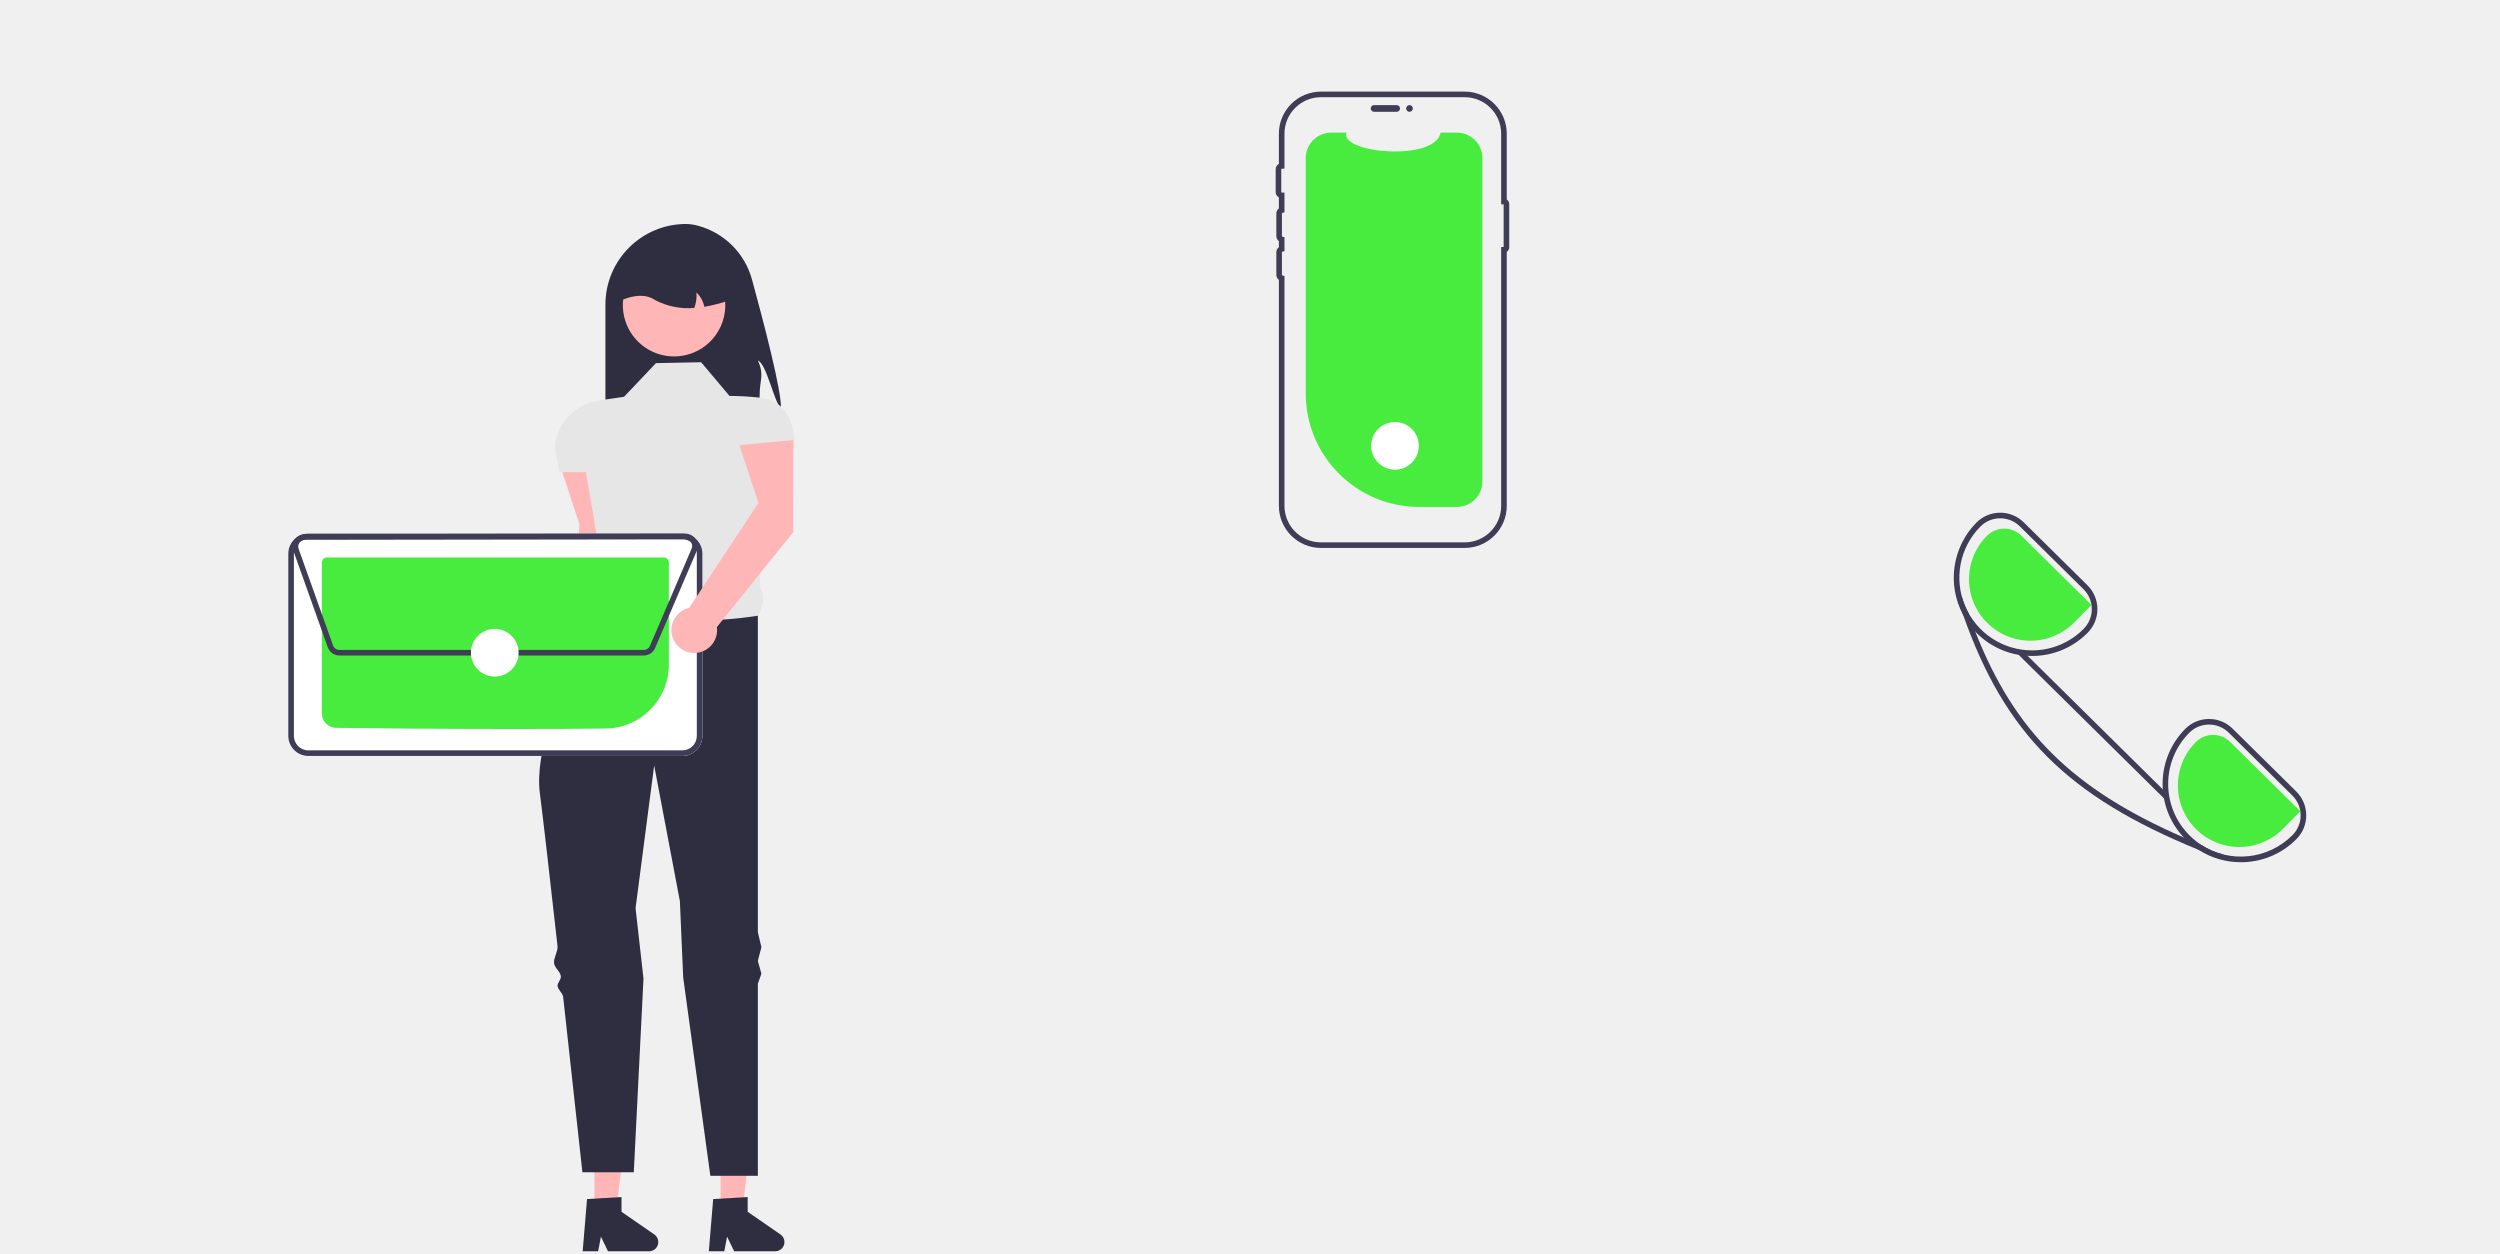
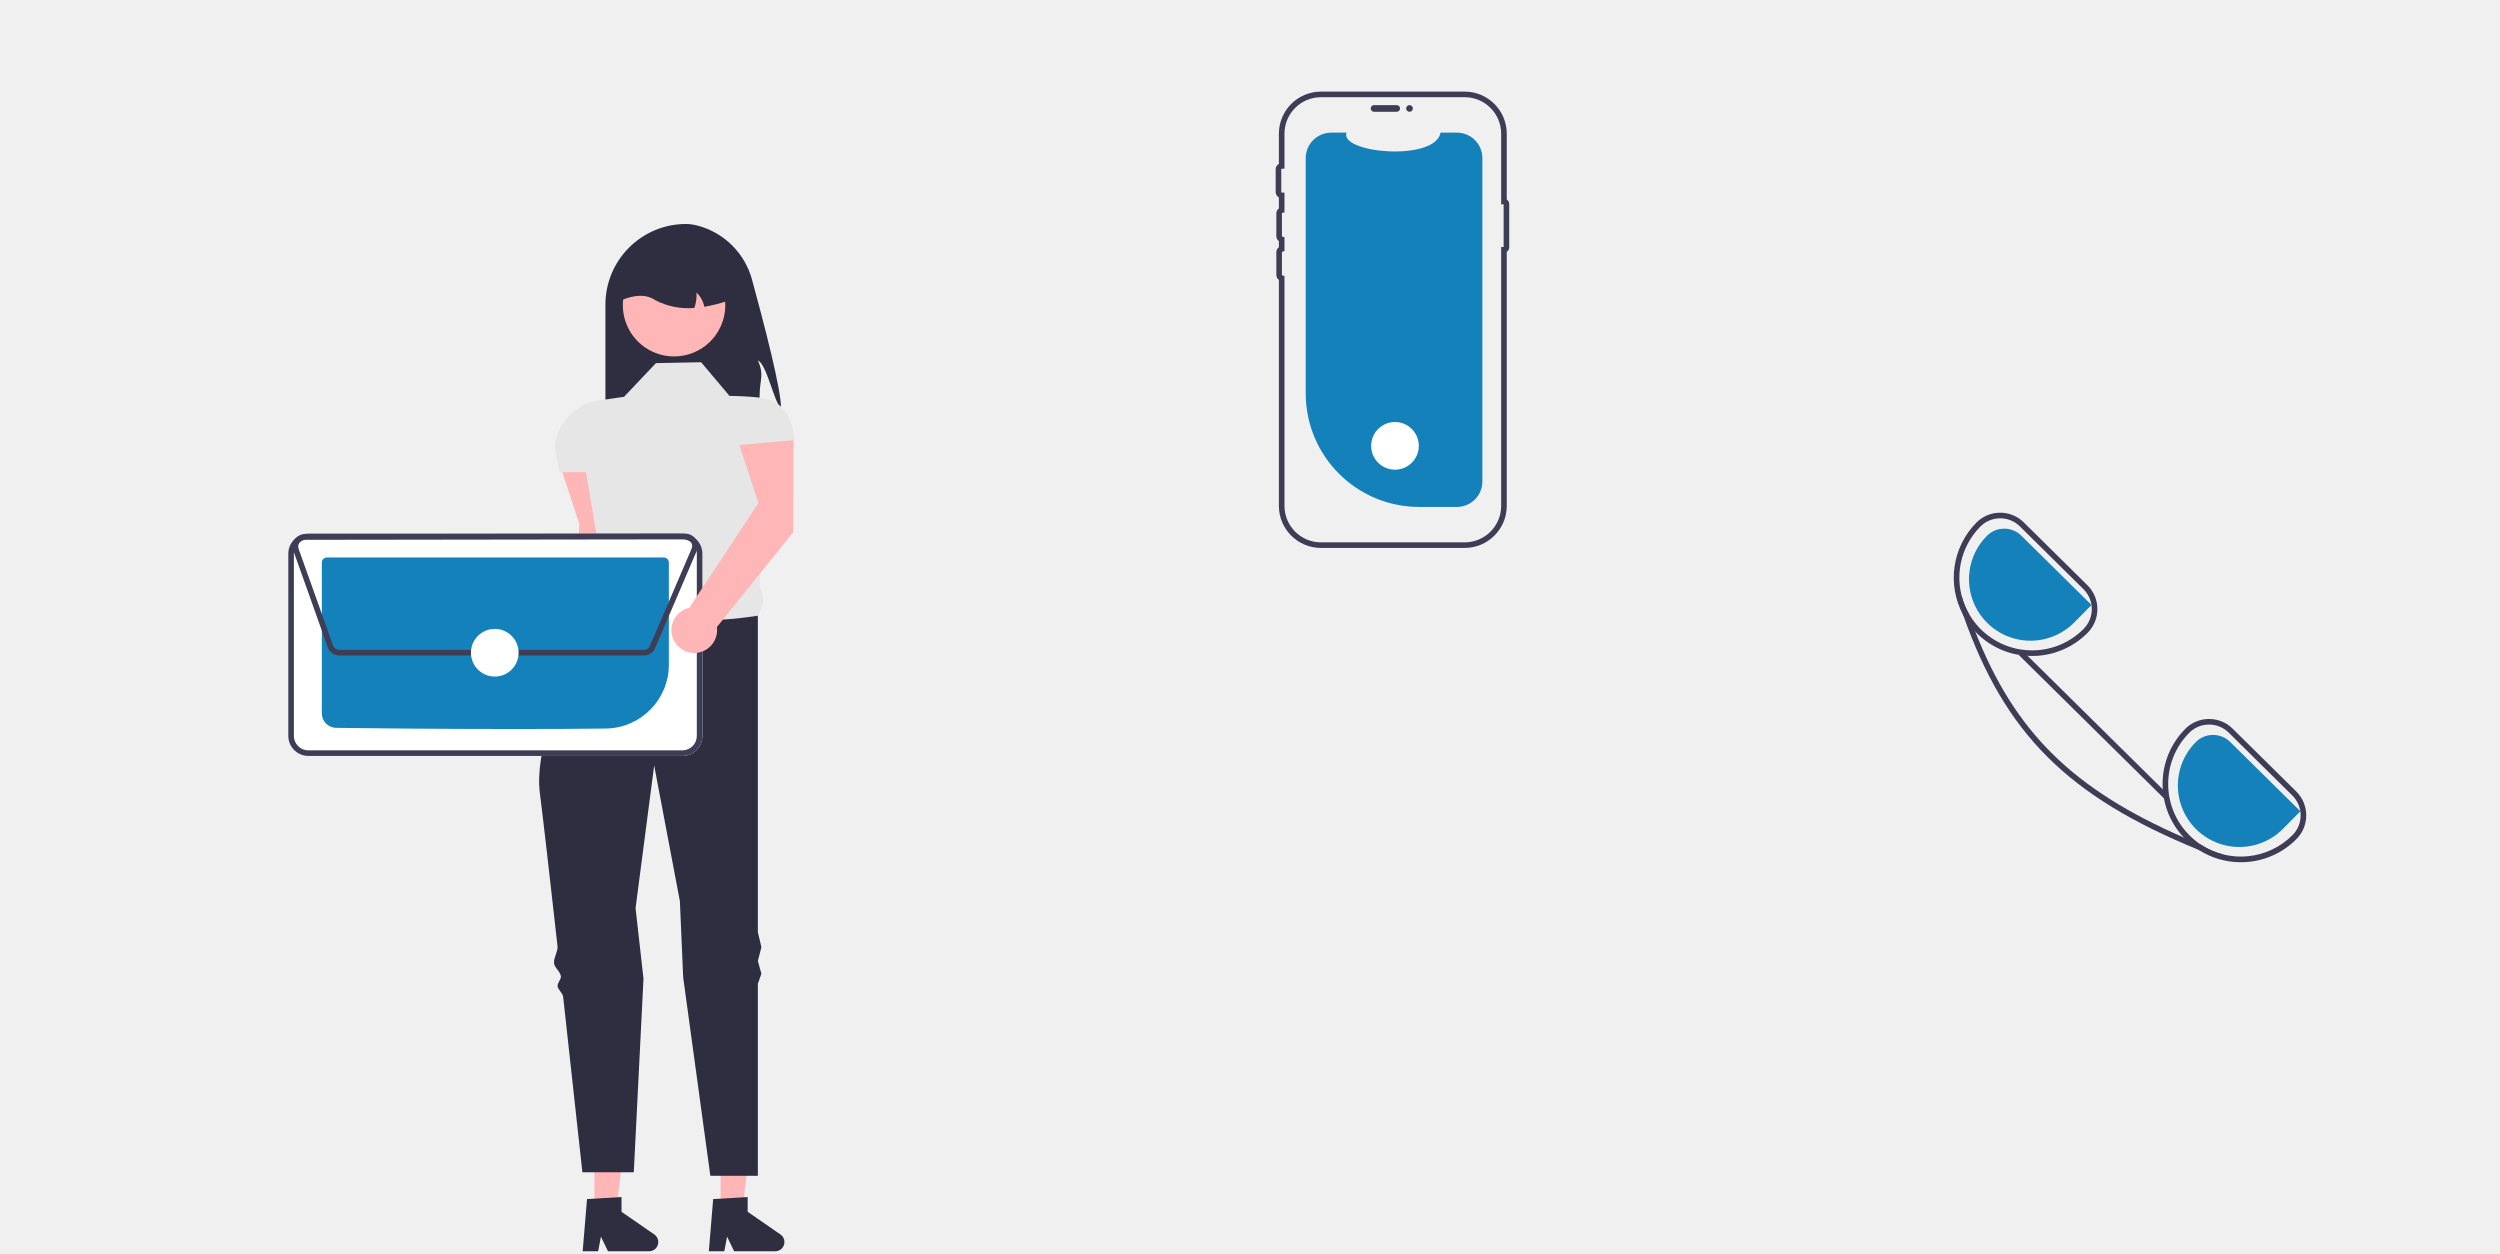
<svg xmlns="http://www.w3.org/2000/svg" data-name="Layer 1" width="50%" height="50%" viewBox="0 0 894.249 448.282">
  <path d="M447.37,674.141q-40.475,0-80.829-1.449c-38.44-1.381-78.19-2.808-115.136-23.299-25.845-14.333-48.735-37.329-66.194-66.504a223.77,223.77,0,0,1-25.369-63.604,261.476,261.476,0,0,1,.953-123.779,219.834,219.834,0,0,1,14.741-40.4c26.943-55.793,76.085-93.246,134.826-102.754a6.807,6.807,0,0,1,1.463-.031c.264.014.528.029.796.018l.346-.11a16.882,16.882,0,0,1,2.721-.698c90.594-13.487,186.365,13.802,276.952,78.914,70.042,50.351,162.868,77.464,283.781,82.889l1.717.09c33.66,1.934,66.218,15.811,94.16,40.133,27.579,24.006,48.287,56.034,59.884,92.624,1.426,4.461,2.733,9.104,3.884,13.801a26.039,26.039,0,0,1-6.941,24.69v.009l-.301.31c-.725.721-1.488,1.412-2.267,2.056l-.917.756c-7.727,6.365-13.83,11.394-21.135,15.299a64.983,64.983,0,0,1-15.419,5.821c-29.465,7.184-59.388,13.844-88.936,19.797-57.385,11.57-116.281,21.115-175.054,28.368A2269.141,2269.141,0,0,1,447.37,674.141Zm-136.232-419.845a3.507,3.507,0,0,0-.539.037c-58.192,9.419-106.869,46.504-133.544,101.745a217.624,217.624,0,0,0-14.595,40,259.188,259.188,0,0,0-.941,122.681,221.622,221.622,0,0,0,25.123,62.996c17.288,28.889,39.944,51.654,65.518,65.836,36.614,20.308,76.176,21.729,114.436,23.102a2266.314,2266.314,0,0,0,358.315-15.595c58.735-7.249,117.593-16.787,174.94-28.351,29.528-5.948,59.43-12.604,88.875-19.783a63.358,63.358,0,0,0,15.047-5.679c7.157-3.826,13.202-8.807,20.855-15.111l.917-.755c.67-.554,1.329-1.146,1.958-1.761l.181-.189c6.289-6.339,8.735-14.702,6.71-22.944v-.001c-1.139-4.646-2.432-9.24-3.844-13.655-23.69-74.746-84.974-127.569-152.496-131.447l-1.707-.09c-55.232-2.479-103.564-9.344-147.752-20.99-52.75-13.902-98.801-34.83-136.876-62.201-90.242-64.862-185.613-92.049-275.811-78.626a15.473,15.473,0,0,0-2.479.643l-.623.174a9.374,9.374,0,0,1-1.062-.013C311.537,254.307,311.335,254.296,311.138,254.296Z" transform="translate(-152.8755 -225.8589)" fill="#f0f0f0" />
  <path d="M432.202,371.915c-2.498-2.397-5.053-15.762-8.242-17.118,2.384,5.269.653,6.663.64,12.446a39.123,39.123,0,0,1-1.141,9.745H369.435V334.825a28.847,28.847,0,0,1,28.848-28.848,17.214,17.214,0,0,1,4.276.626A27.428,27.428,0,0,1,421.909,326.007C426.028,341.061,432.578,366.119,432.202,371.915Z" transform="translate(-152.8755 -225.8589)" fill="#2f2e41" />
  <path d="M372.605,423.782l.027-32.863L353.314,392.645l6.818,20.726-3.191,52.096a8.173,8.173,0,1,0,9.89,6.889Z" transform="translate(-152.8755 -225.8589)" fill="#ffb6b6" />
  <polygon points="257.746 432.76 265.55 432.759 269.263 402.657 257.744 402.657 257.746 432.76" fill="#ffb6b6" />
  <path d="M407.978,654.769l12.337-.736v5.286l11.729,8.101a3.302,3.302,0,0,1-1.876,6.019H415.481L412.949,668.209l-.988,5.228h-5.538Z" transform="translate(-152.8755 -225.8589)" fill="#2f2e41" />
  <polygon points="212.62 432.76 220.425 432.759 224.137 402.657 212.619 402.657 212.62 432.76" fill="#ffb6b6" />
  <path d="M362.853,654.769l12.337-.736v5.286l11.729,8.101a3.302,3.302,0,0,1-1.876,6.019H370.355l-2.532-5.228-.988,5.228H361.297Z" transform="translate(-152.8755 -225.8589)" fill="#2f2e41" />
  <path d="M403.672,355.43l-16.167.317-11.412,12.046-9.149,1.342a18.266,18.266,0,0,0-15.577,16.897v0l1.585,8.706h9.51l5.502,32.303c-2.139,5.451-2.285,9.754,2.107,11.444l13.631,25.678L423.96,446.094c2.042-3.51,2.696-7.036.609-10.464l2.878-49.45h9.677v0c0-9.249-3.128-17.046-12.32-18.075a108.654,108.654,0,0,0-10.989-.629Z" transform="translate(-152.8755 -225.8589)" fill="#e6e6e6" />
  <path d="M423.96,446.094s-39.309,6.974-53.891-7.608c0,0-1.48,2.513-3.711,6.682-.642,1.199-1.881,2.011-2.629,3.463-.68,1.32-2.429,2.942-3.17,4.439-.596,1.204.36,2.777-.26,4.078-7.468,15.664-16.193,37.759-14.322,52.348,1.206,9.409,3.698,31.302,6.322,54.816.205,1.837-1.455,4.197-1.249,6.049.194,1.746,2.255,2.984,2.45,4.734.129,1.162-1.31,2.348-1.181,3.508.141,1.273,1.85,2.522,1.991,3.79,3.594,32.468,6.886,62.781,6.886,62.781h18.386l3.469-69.232-2.835-25.236,6.657-51.038,9.193,48.502,1.183,27.297,9.715,70.975H423.96v-68.708l1.268-3.569-1.268-4.578,1.268-4.932-1.268-5.372Z" transform="translate(-152.8755 -225.8589)" fill="#2f2e41" />
  <path d="M408.634,346.055a18.326,18.326,0,1,1,3.175-15.314c.053.22.097.438.14.665A18.301,18.301,0,0,1,408.634,346.055Z" transform="translate(-152.8755 -225.8589)" fill="#ffb6b6" />
  <path d="M404.813,335.598a9.633,9.633,0,0,0-2.815-5.104,13.142,13.142,0,0,1-.761,5.51,25.395,25.395,0,0,1-13.955-2.764c-3.233-2.194-7.348-2.004-12.141,0a17.75,17.75,0,0,1,17.752-17.752h3.17a17.756,17.756,0,0,1,17.752,17.752A52.852,52.852,0,0,1,404.813,335.598Z" transform="translate(-152.8755 -225.8589)" fill="#2f2e41" />
  <circle cx="113.249" cy="285" r="51" fill="#f0f0f0" />
  <circle cx="438.249" cy="51" r="51" fill="#f0f0f0" />
  <circle cx="843.249" cy="293" r="51" fill="#f0f0f0" />
-   <path d="M683.125,282.421V398.067A9.119,9.119,0,0,1,674.101,407.186a.802.802,0,0,1-.1.004H660.541a40.606,40.606,0,0,1-40.606-40.606v-84.163a9.123,9.123,0,0,1,9.123-9.123l5.454,0c-2.527,7.371,31.765,10.474,33.648,0l5.841,0A9.123,9.123,0,0,1,683.125,282.421Z" transform="translate(-152.8755 -225.8589)" fill="#48ec3e" />
+   <path d="M683.125,282.421V398.067A9.119,9.119,0,0,1,674.101,407.186a.802.802,0,0,1-.1.004H660.541a40.606,40.606,0,0,1-40.606-40.606v-84.163a9.123,9.123,0,0,1,9.123-9.123l5.454,0c-2.527,7.371,31.765,10.474,33.648,0l5.841,0A9.123,9.123,0,0,1,683.125,282.421Z" transform="translate(-152.8755 -225.8589)" fill="#1481BA" />
  <path d="M643.182,264.65a1.197,1.197,0,0,1,1.196-1.196h8.13a1.196,1.196,0,0,1,0,2.391h-8.13A1.197,1.197,0,0,1,643.182,264.65Z" transform="translate(-152.8755 -225.8589)" fill="#3f3d56" />
  <path d="M676.794,421.859h-51.416a15.063,15.063,0,0,1-15.046-15.046V325.972a2.187,2.187,0,0,1-.911-1.779v-8.13a2.186,2.186,0,0,1,.911-1.778v-2.182a2.186,2.186,0,0,1-.911-1.778v-8.131a2.186,2.186,0,0,1,.911-1.778v-3.944a2.184,2.184,0,0,1-1.15-1.93v-8.13a2.184,2.184,0,0,1,1.15-1.93V273.674A15.063,15.063,0,0,1,625.378,258.628h51.416a15.063,15.063,0,0,1,15.046,15.046V297.23a1.886,1.886,0,0,1,.886,1.598v15.503a1.887,1.887,0,0,1-.886,1.599V406.813A15.063,15.063,0,0,1,676.794,421.859ZM625.378,260.628a13.061,13.061,0,0,0-13.046,13.046v12.508l-.962.037a.195.195,0,0,0-.188.192V294.541a.196.196,0,0,0,.188.192l.962.037v7.049l-.761.188a.197.197,0,0,0-.15.187v8.131a.197.197,0,0,0,.15.187l.761.188v4.991l-.761.188a.197.197,0,0,0-.15.187v8.13a.197.197,0,0,0,.15.187l.761.188V406.813a13.061,13.061,0,0,0,13.046,13.046h51.416a13.061,13.061,0,0,0,13.046-13.046V314.217h.886V298.942h-.886V273.674a13.061,13.061,0,0,0-13.046-13.046Z" transform="translate(-152.8755 -225.8589)" fill="#3f3d56" />
  <circle cx="504.176" cy="38.791" r="1.196" fill="#3f3d56" />
  <path d="M396.956,496.262H263.168a7.188,7.188,0,0,1-7.17-7.169v-65.189a7.188,7.188,0,0,1,7.169-7.17H396.955a7.188,7.188,0,0,1,7.17,7.169v65.189A7.188,7.188,0,0,1,396.956,496.262Z" transform="translate(-152.8755 -225.8589)" fill="#fff" />
  <path d="M396.956,496.262H263.168a7.188,7.188,0,0,1-7.17-7.169v-65.189a7.188,7.188,0,0,1,7.169-7.17H396.955a7.188,7.188,0,0,1,7.17,7.169v65.189A7.188,7.188,0,0,1,396.956,496.262ZM263.168,418.734a5.185,5.185,0,0,0-5.17,5.171v65.187a5.185,5.185,0,0,0,5.171,5.17H396.954a5.185,5.185,0,0,0,5.171-5.171v-65.187a5.185,5.185,0,0,0-5.171-5.17Z" transform="translate(-152.8755 -225.8589)" fill="#3f3d56" />
-   <path d="M337.232,486.628c-26.386,0-53.899-.252-64.164-.416a5.176,5.176,0,0,1-5.07-5.155V427.095a1.83,1.83,0,0,1,1.823-1.828H390.297a1.829,1.829,0,0,1,1.827,1.823v36.612a22.842,22.842,0,0,1-22.457,22.752C360.1,486.579,348.771,486.628,337.232,486.628Z" transform="translate(-152.8755 -225.8589)" fill="#48ec3e" />
+   <path d="M337.232,486.628c-26.386,0-53.899-.252-64.164-.416a5.176,5.176,0,0,1-5.07-5.155V427.095a1.83,1.83,0,0,1,1.823-1.828H390.297a1.829,1.829,0,0,1,1.827,1.823v36.612a22.842,22.842,0,0,1-22.457,22.752C360.1,486.579,348.771,486.628,337.232,486.628Z" transform="translate(-152.8755 -225.8589)" fill="#1481BA" />
  <path d="M383.146,460.339H274.287a4.438,4.438,0,0,1-4.164-2.936l-12.321-34.566a4.423,4.423,0,0,1,4.158-5.907l136.072-.189a4.423,4.423,0,0,1,4.359,5.198l.105.044-.391.912-.004.009-14.895,34.755A4.41,4.41,0,0,1,383.146,460.339Zm14.892-41.598-136.075.189a2.423,2.423,0,0,0-2.278,3.235l12.321,34.565a2.433,2.433,0,0,0,2.282,1.608H383.146a2.413,2.413,0,0,0,2.222-1.467l14.896-34.756.732.314-.732-.314a2.421,2.421,0,0,0-2.226-3.375Z" transform="translate(-152.8755 -225.8589)" fill="#3f3d56" />
  <circle cx="176.983" cy="233.48" r="8.524" fill="#fff" />
  <circle cx="498.983" cy="159.48" r="8.524" fill="#fff" />
  <path d="M974.255,508.979l-22.77-22.48a11.884,11.884,0,0,0-8.43-3.46h-.08a11.914,11.914,0,0,0-8.46,3.56,27.991,27.991,0,0,0-.49,38.84c.24.26.49.51.74.76a27.248,27.248,0,0,0,4.56,3.65,27.676,27.676,0,0,0,15.11,4.43h.17a27.826,27.826,0,0,0,19.75-8.32,12.023,12.023,0,0,0-.1-16.98Zm-1.32,15.57a26.092,26.092,0,0,1-32.76,3.48,26.786,26.786,0,0,1-4.01-3.25,26.002,26.002,0,0,1-.23-36.77,9.913,9.913,0,0,1,7.06-2.97h.06a9.911,9.911,0,0,1,7.02,2.88l22.77,22.49a10.007,10.007,0,0,1,.09,14.14Z" transform="translate(-152.8755 -225.8589)" fill="#3f3d56" />
  <path d="M899.545,435.199l-22.77-22.49a11.926,11.926,0,0,0-8.43-3.46h-.07a11.947,11.947,0,0,0-8.47,3.57,28.077,28.077,0,0,0-4.72,33l.01.01a27.562,27.562,0,0,0,4.33,5.93c.19.22.41.44.63.66a27.835,27.835,0,0,0,19.67,8.08h.18a27.854,27.854,0,0,0,19.75-8.33,11.999,11.999,0,0,0-.11-16.97Zm-1.32,15.57a25.855,25.855,0,0,1-18.33,7.73h-.17a26,26,0,0,1-18.49-44.27,10.008,10.008,0,0,1,14.14-.09l22.77,22.48A10.019,10.019,0,0,1,898.225,450.769Z" transform="translate(-152.8755 -225.8589)" fill="#3f3d56" />
-   <path d="M975.71,516.046l-25.103-24.794a8.727,8.727,0,0,0-12.327.076,22,22,0,1,0,31.305,30.919Z" transform="translate(-152.8755 -225.8589)" fill="#48ec3e" />
-   <path d="M901.004,442.262l-25.103-24.794a8.727,8.727,0,0,0-12.327.076,22,22,0,1,0,31.305,30.919Z" transform="translate(-152.8755 -225.8589)" fill="#48ec3e" />
+   <path d="M975.71,516.046l-25.103-24.794a8.727,8.727,0,0,0-12.327.076,22,22,0,1,0,31.305,30.919Z" transform="translate(-152.8755 -225.8589)" fill="#1481BA" />
+   <path d="M901.004,442.262l-25.103-24.794a8.727,8.727,0,0,0-12.327.076,22,22,0,1,0,31.305,30.919Z" transform="translate(-152.8755 -225.8589)" fill="#1481BA" />
  <path d="M948.125,531.489l-.6,1.58q-4.23-1.605-8.2-3.22c-46.88-19.13-69.26-41.52-84.23-84.02l-.01-.01q-1.065-3-2.07-6.14l1.58-.51a25.542,25.542,0,0,0,2.3,5.78q1.23,3.495,2.53,6.81c14.07,35.87,34.82,56.37,74.6,73.68q3,1.305,6.15,2.59A26.087,26.087,0,0,0,948.125,531.489Z" transform="translate(-152.8755 -225.8589)" fill="#3f3d56" />
  <rect x="900.623" y="448.539" width="2.001" height="73" transform="translate(-229.9252 559.8239) rotate(-45.35527)" fill="#3f3d56" />
  <path d="M436.64,416.173l.027-32.863-19.318,1.726,6.818,20.726-24.747,37.514a8.173,8.173,0,1,0,9.89,6.889Z" transform="translate(-152.8755 -225.8589)" fill="#ffb6b6" />
</svg>
